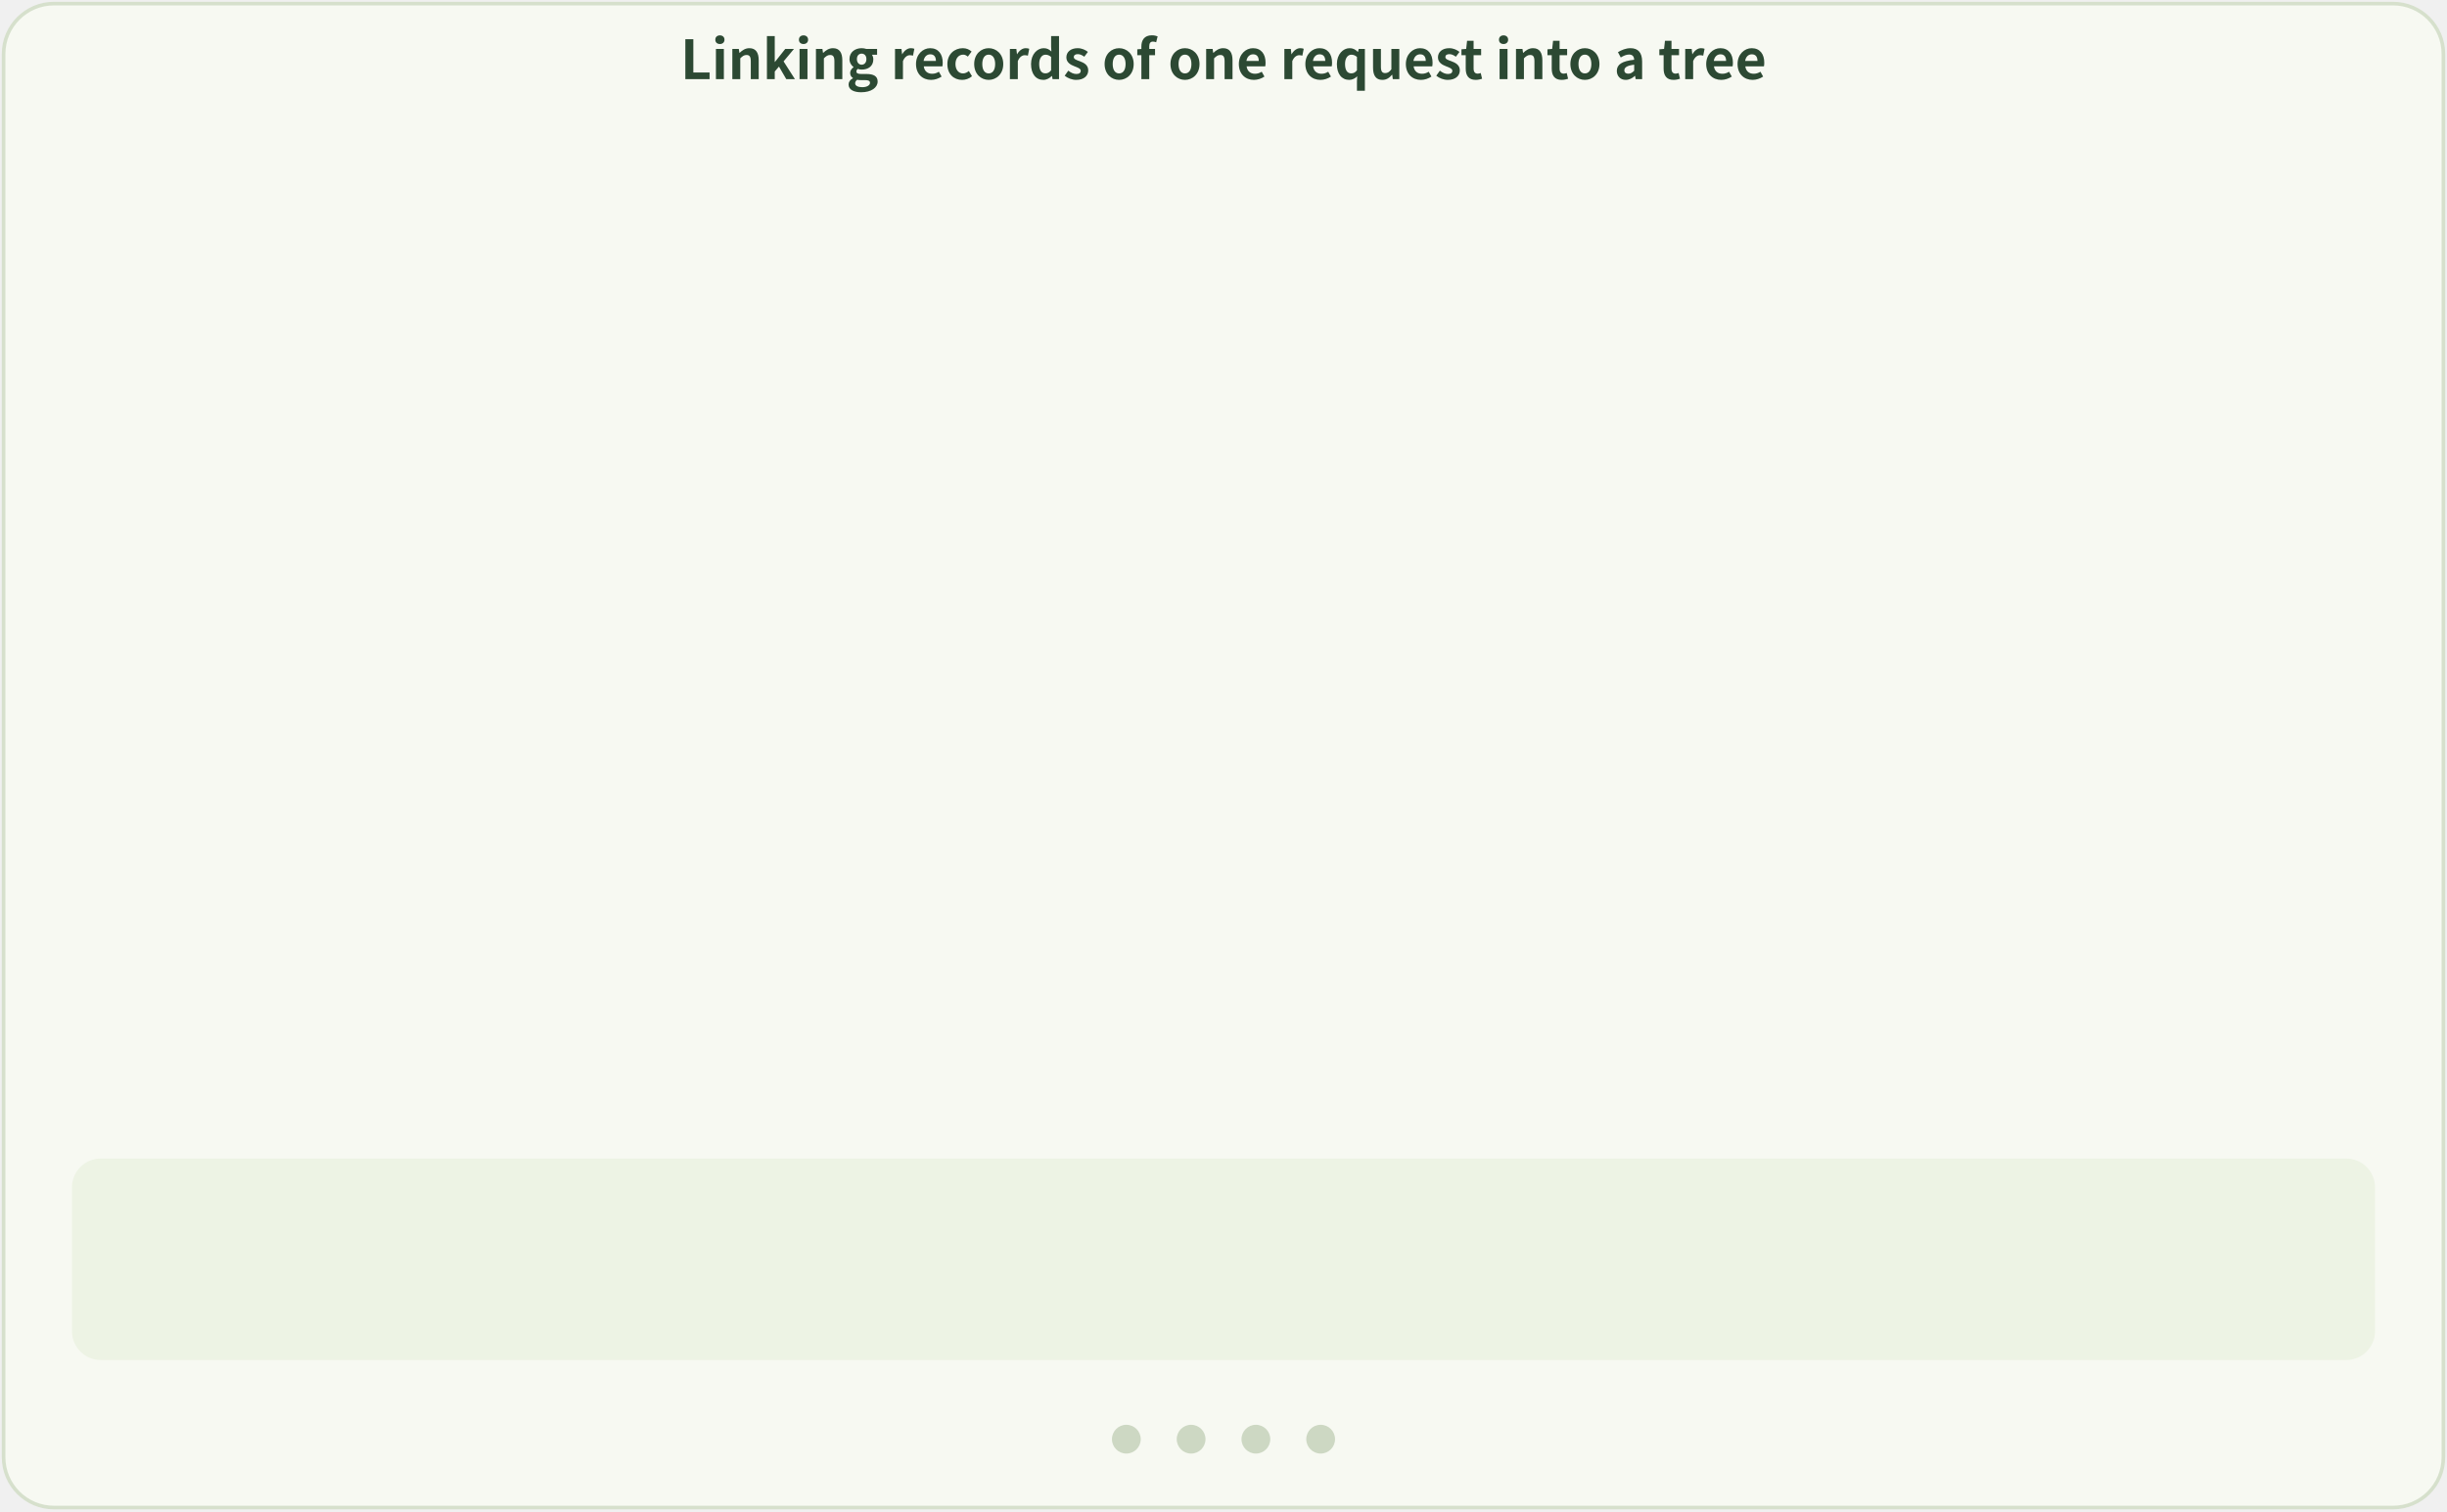
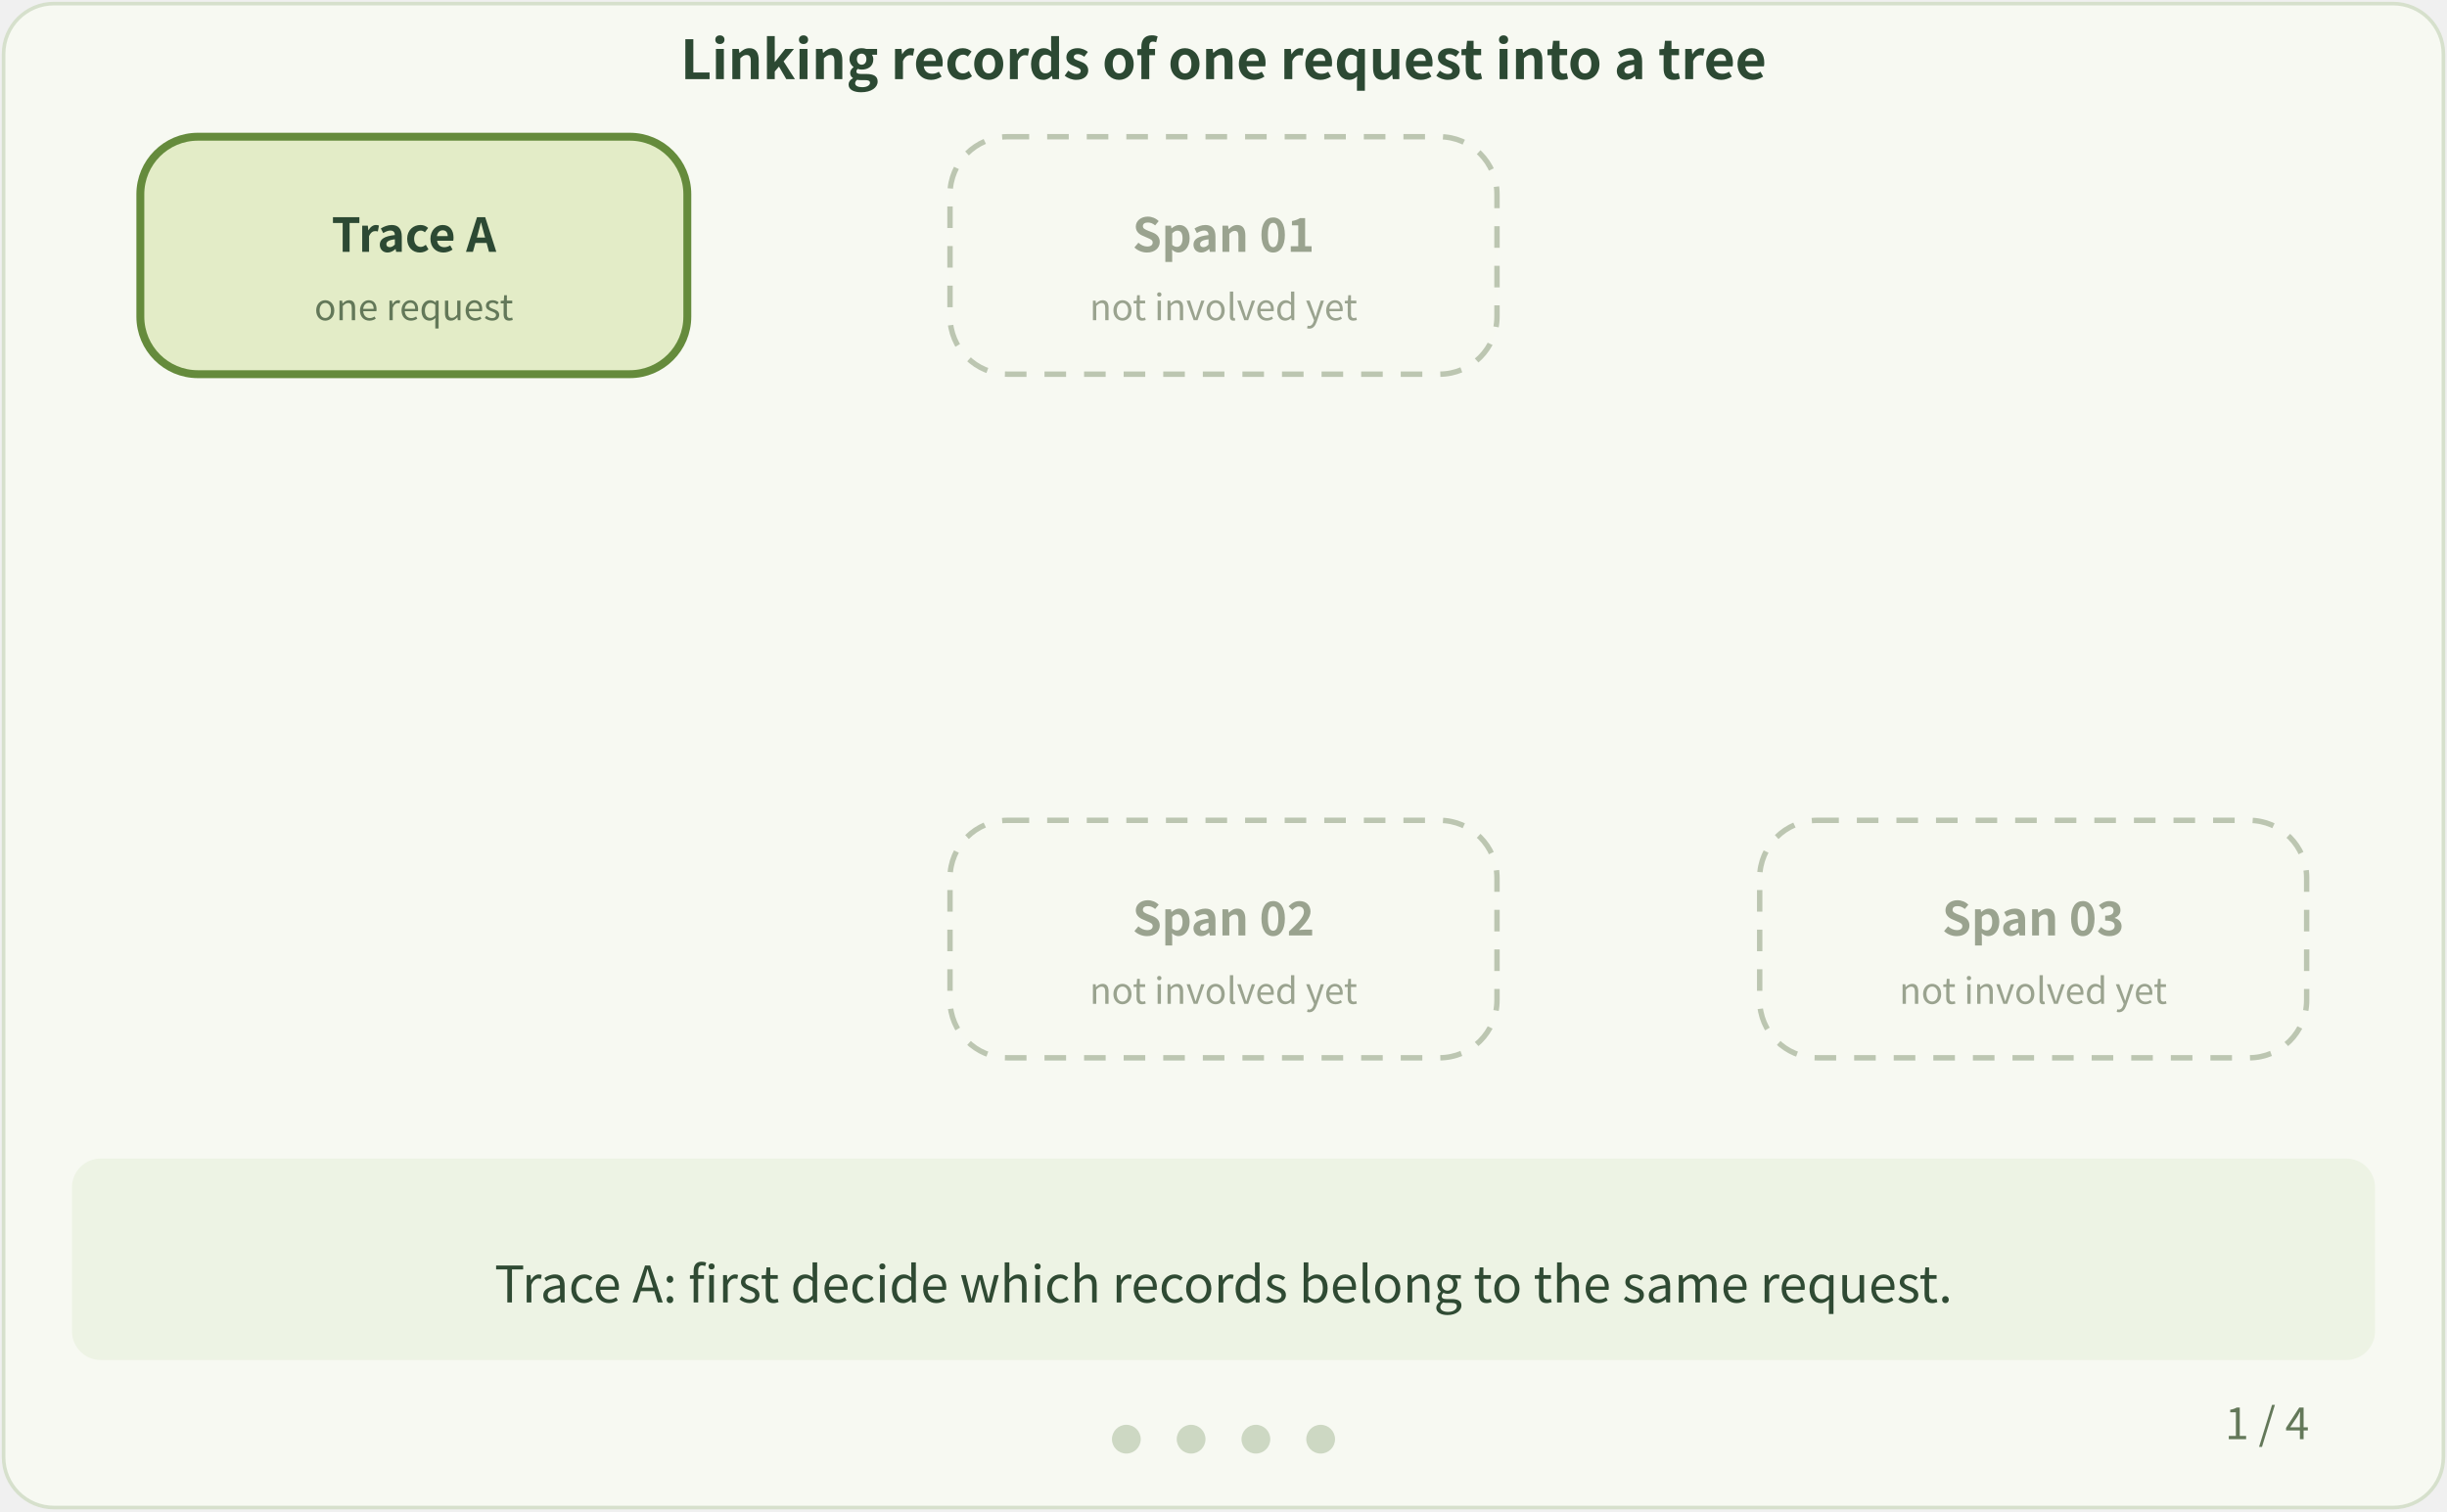
<svg xmlns="http://www.w3.org/2000/svg" width="680" height="420" viewBox="0 0 680 420" role="img" aria-labelledby="ls-trace-en-t ls-trace-en-d">
  <style>
text{font-family:-apple-system,BlinkMacSystemFont,"Segoe UI","PingFang SC","Hiragino Sans GB","Microsoft YaHei","Noto Sans CJK SC",sans-serif;text-anchor:middle}
.bg{fill:#f7f9f2;stroke:#d6e0cc}
.title{font-size:15px;font-weight:600;fill:#2c4933}
.node&gt;rect,.node&gt;path{fill:#fff;stroke:#a4b793;stroke-width:1.5}
.node.lit&gt;rect,.node.lit&gt;path{fill:#e3ecc7;stroke:#658b3c;stroke-width:2.2}
.node.future&gt;rect,.node.future&gt;path{fill:#f7f9f1;stroke:#bcc6b1;stroke-dasharray:6 5}
.node.future text{fill:#9aa38f}
.nlabel{font-size:13px;font-weight:600;fill:#2c4933}
.ndetail{font-size:10px;fill:#637859}
.edge&gt;path{fill:none;stroke:#b6c8a4;stroke-width:1.7}
.edge.flowing&gt;path{stroke:#7e9f4e;stroke-width:2.3;stroke-dasharray:7 5;animation:ls-trace-en-flow 1s linear infinite}
.edge.broken&gt;path{stroke:#b55b40;stroke-dasharray:5 5}
.elabel{font-size:10px;fill:#4f6e3c;paint-order:stroke;stroke:#f7f9f2;stroke-width:4px;stroke-linejoin:round}
.break{font-size:11px;font-weight:600;fill:#a7442e;paint-order:stroke;stroke:#f7f9f2;stroke-width:4px}
.dot{fill:#d9b44a;stroke:#7d6a24;stroke-width:1}
.note{font-size:14px;fill:#2f4a33}
+ .counter{font-size:12px;fill:#637859}
.notebg{fill:#edf3e4}
.pip{fill:#cdd8c3}
.pip-on{fill:#5c8b42;opacity:0}
.frame{opacity:0}
+ .f0{opacity:1}
@keyframes ls-trace-en-flow{to{stroke-dashoffset:-24}}
- @keyframes ls-trace-en-f0{0.00%{opacity:1}1.50%,23.50%{opacity:1}25.00%{opacity:0}100%{opacity:0}}.f0{animation:ls-trace-en-f0 14.4s linear infinite}@keyframes ls-trace-en-f1{0%,24.99%{opacity:0}25.00%{opacity:0}26.50%,48.50%{opacity:1}50.00%{opacity:0}100%{opacity:0}}.f1{animation:ls-trace-en-f1 14.4s linear infinite}@keyframes ls-trace-en-f2{0%,49.99%{opacity:0}50.00%{opacity:0}51.50%,73.50%{opacity:1}75.00%{opacity:0}100%{opacity:0}}.f2{animation:ls-trace-en-f2 14.4s linear infinite}@keyframes ls-trace-en-f3{0%,74.99%{opacity:0}75.00%{opacity:0}76.50%,98.50%{opacity:1}100.00%{opacity:1}}.f3{animation:ls-trace-en-f3 14.4s linear infinite}.p0{animation:ls-trace-en-f0 14.4s linear infinite}.p1{animation:ls-trace-en-f1 14.4s linear infinite}.p2{animation:ls-trace-en-f2 14.4s linear infinite}.p3{animation:ls-trace-en-f3 14.4s linear infinite}
- @media (prefers-reduced-motion:reduce){.frame,.pip-on{animation:none!important;opacity:0}.f3,.p3{opacity:1}.edge.flowing&gt;path{animation:none}.dot{display:none}}</style>
+ @keyframes ls-trace-en-f0{0.00%{opacity:1}1.50%,23.50%{opacity:1}25.00%{opacity:0}100%{opacity:0}}.f0{animation:ls-trace-en-f0 22s linear infinite}@keyframes ls-trace-en-f1{0%,24.99%{opacity:0}25.00%{opacity:0}26.50%,48.50%{opacity:1}50.00%{opacity:0}100%{opacity:0}}.f1{animation:ls-trace-en-f1 22s linear infinite}@keyframes ls-trace-en-f2{0%,49.99%{opacity:0}50.00%{opacity:0}51.50%,73.50%{opacity:1}75.00%{opacity:0}100%{opacity:0}}.f2{animation:ls-trace-en-f2 22s linear infinite}@keyframes ls-trace-en-f3{0%,74.99%{opacity:0}75.00%{opacity:0}76.50%,98.50%{opacity:1}100.00%{opacity:1}}.f3{animation:ls-trace-en-f3 22s linear infinite}.p0{animation:ls-trace-en-f0 22s linear infinite}.p1{animation:ls-trace-en-f1 22s linear infinite}.p2{animation:ls-trace-en-f2 22s linear infinite}.p3{animation:ls-trace-en-f3 22s linear infinite}
+ @media (prefers-reduced-motion:reduce),print{.frame,.pip-on{animation:none!important;opacity:0}.f3,.p3{opacity:1}.edge.flowing&gt;path{animation:none}.dot{display:none}}</style>
  <defs>
    <marker id="ls-trace-en-arr" markerWidth="8" markerHeight="8" refX="6" refY="4" orient="auto">
      <path d="M0 0L8 4L0 8Z" fill="#5c8b42" />
    </marker>
    <marker id="ls-trace-en-err" markerWidth="8" markerHeight="8" refX="6" refY="4" orient="auto">
      <path d="M0 0L8 4L0 8Z" fill="#b55b40" />
    </marker>
  </defs>
  <rect x="1" y="1" width="678" height="418" rx="14" class="bg" />
  <text x="340" y="22" class="title">Linking records of one request into a tree</text>
  <g transform="translate(0 6)">
    <rect x="20" y="322" width="640" height="56" rx="8" class="notebg" transform="translate(0 -6)" />
    <g class="frame f0">
      <g class="node  lit">
        <rect x="39" y="32" width="152" height="66" rx="16" />
        <text x="115" y="64" class="nlabel">Trace A</text>
        <text x="115" y="83" class="ndetail">one request</text>
      </g>
      <g class="node future ">
        <rect x="264" y="32" width="152" height="66" rx="16" />
        <text x="340" y="64" class="nlabel">Span 01</text>
-         <text x="340" y="83" class="ndetail">not yet</text>
+         <text x="340" y="83" class="ndetail">not involved yet</text>
      </g>
      <g class="node future ">
        <rect x="264" y="222" width="152" height="66" rx="16" />
        <text x="340" y="254" class="nlabel">Span 02</text>
-         <text x="340" y="273" class="ndetail">not yet</text>
+         <text x="340" y="273" class="ndetail">not involved yet</text>
      </g>
      <g class="node future ">
        <rect x="489" y="222" width="152" height="66" rx="16" />
        <text x="565" y="254" class="nlabel">Span 03</text>
-         <text x="565" y="273" class="ndetail">not yet</text>
+         <text x="565" y="273" class="ndetail">not involved yet</text>
      </g>
      <text x="340" y="356" class="note">
        <tspan x="340" dy="0">Trace A: first decide which records belong to the same request.</tspan>
      </text>
+       <text x="630" y="394" class="counter">1 / 4</text>
    </g>
    <g class="frame f1">
      <g class="edge flowing">
        <path d="M 191 65 C 227.5 65, 227.5 65, 264 65" marker-end="url(#ls-trace-en-arr)" />
        <text x="227.5" y="56" class="elabel">same trace</text>
        <circle r="5" class="dot">
          <animateMotion path="M 191 65 C 227.5 65, 227.5 65, 264 65" dur="1.6s" repeatCount="indefinite" />
        </circle>
      </g>
      <g class="node  ">
        <rect x="39" y="32" width="152" height="66" rx="16" />
        <text x="115" y="64" class="nlabel">Trace A</text>
        <text x="115" y="83" class="ndetail">one request</text>
      </g>
      <g class="node  lit">
        <rect x="264" y="32" width="152" height="66" rx="16" />
        <text x="340" y="64" class="nlabel">Span 01</text>
        <text x="340" y="83" class="ndetail">HTTP entry</text>
      </g>
      <g class="node future ">
        <rect x="264" y="222" width="152" height="66" rx="16" />
        <text x="340" y="254" class="nlabel">Span 02</text>
-         <text x="340" y="273" class="ndetail">not yet</text>
+         <text x="340" y="273" class="ndetail">not involved yet</text>
      </g>
      <g class="node future ">
        <rect x="489" y="222" width="152" height="66" rx="16" />
        <text x="565" y="254" class="nlabel">Span 03</text>
-         <text x="565" y="273" class="ndetail">not yet</text>
+         <text x="565" y="273" class="ndetail">not involved yet</text>
      </g>
      <text x="340" y="356" class="note">
        <tspan x="340" dy="0">Entry operation: Trace=A, Span=01.</tspan>
      </text>
+       <text x="630" y="394" class="counter">2 / 4</text>
    </g>
    <g class="frame f2">
      <g class="edge ">
        <path d="M 191 65 C 227.5 65, 227.5 65, 264 65" marker-end="url(#ls-trace-en-arr)" />
        <text x="227.5" y="56" class="elabel">same trace</text>
      </g>
      <g class="edge flowing">
        <path d="M 340 98 C 340 160, 340 160, 340 222" marker-end="url(#ls-trace-en-arr)" />
        <text x="340" y="151" class="elabel">01 calls 02</text>
        <circle r="5" class="dot">
          <animateMotion path="M 340 98 C 340 160, 340 160, 340 222" dur="1.6s" repeatCount="indefinite" />
        </circle>
      </g>
      <g class="node  ">
        <rect x="39" y="32" width="152" height="66" rx="16" />
        <text x="115" y="64" class="nlabel">Trace A</text>
        <text x="115" y="83" class="ndetail">one request</text>
      </g>
      <g class="node  ">
        <rect x="264" y="32" width="152" height="66" rx="16" />
        <text x="340" y="64" class="nlabel">Span 01</text>
        <text x="340" y="83" class="ndetail">HTTP entry</text>
      </g>
      <g class="node  lit">
        <rect x="264" y="222" width="152" height="66" rx="16" />
        <text x="340" y="254" class="nlabel">Span 02</text>
        <text x="340" y="273" class="ndetail">find room · Parent=01</text>
      </g>
      <g class="node future ">
        <rect x="489" y="222" width="152" height="66" rx="16" />
        <text x="565" y="254" class="nlabel">Span 03</text>
-         <text x="565" y="273" class="ndetail">not yet</text>
+         <text x="565" y="273" class="ndetail">not involved yet</text>
      </g>
      <text x="340" y="356" class="note">
        <tspan x="340" dy="0">Find room: Trace=A, Span=02, Parent=01.</tspan>
      </text>
+       <text x="630" y="394" class="counter">3 / 4</text>
    </g>
    <g class="frame f3">
      <g class="edge ">
        <path d="M 191 65 C 227.5 65, 227.5 65, 264 65" marker-end="url(#ls-trace-en-arr)" />
        <text x="227.5" y="56" class="elabel">same trace</text>
      </g>
      <g class="edge ">
        <path d="M 340 98 C 340 160, 340 160, 340 222" marker-end="url(#ls-trace-en-arr)" />
        <text x="340" y="151" class="elabel">01 calls 02</text>
      </g>
      <g class="edge flowing">
        <path d="M 416 255 C 452.5 255, 452.5 255, 489 255" marker-end="url(#ls-trace-en-arr)" />
        <text x="452.5" y="246" class="elabel">02 calls 03</text>
        <circle r="5" class="dot">
          <animateMotion path="M 416 255 C 452.5 255, 452.5 255, 489 255" dur="1.6s" repeatCount="indefinite" />
        </circle>
      </g>
      <g class="node  ">
        <rect x="39" y="32" width="152" height="66" rx="16" />
        <text x="115" y="64" class="nlabel">Trace A</text>
        <text x="115" y="83" class="ndetail">one request</text>
      </g>
      <g class="node  ">
        <rect x="264" y="32" width="152" height="66" rx="16" />
        <text x="340" y="64" class="nlabel">Span 01</text>
        <text x="340" y="83" class="ndetail">HTTP entry</text>
      </g>
      <g class="node  ">
        <rect x="264" y="222" width="152" height="66" rx="16" />
        <text x="340" y="254" class="nlabel">Span 02</text>
        <text x="340" y="273" class="ndetail">find room · Parent=01</text>
      </g>
      <g class="node  lit">
        <rect x="489" y="222" width="152" height="66" rx="16" />
        <text x="565" y="254" class="nlabel">Span 03</text>
        <text x="565" y="273" class="ndetail">DB query · Parent=02</text>
      </g>
      <text x="340" y="356" class="note">
        <tspan x="340" dy="0">DB query: Trace=A, Span=03, Parent=02. Follow Parent to build the tree.</tspan>
      </text>
+       <text x="630" y="394" class="counter">4 / 4</text>
    </g>
  </g>
  <circle cx="313" cy="400" r="4" class="pip" />
  <circle cx="331" cy="400" r="4" class="pip" />
  <circle cx="349" cy="400" r="4" class="pip" />
  <circle cx="367" cy="400" r="4" class="pip" />
  <circle cx="313" cy="400" r="4" class="pip-on p0" />
  <circle cx="331" cy="400" r="4" class="pip-on p1" />
  <circle cx="349" cy="400" r="4" class="pip-on p2" />
  <circle cx="367" cy="400" r="4" class="pip-on p3" />
</svg>
